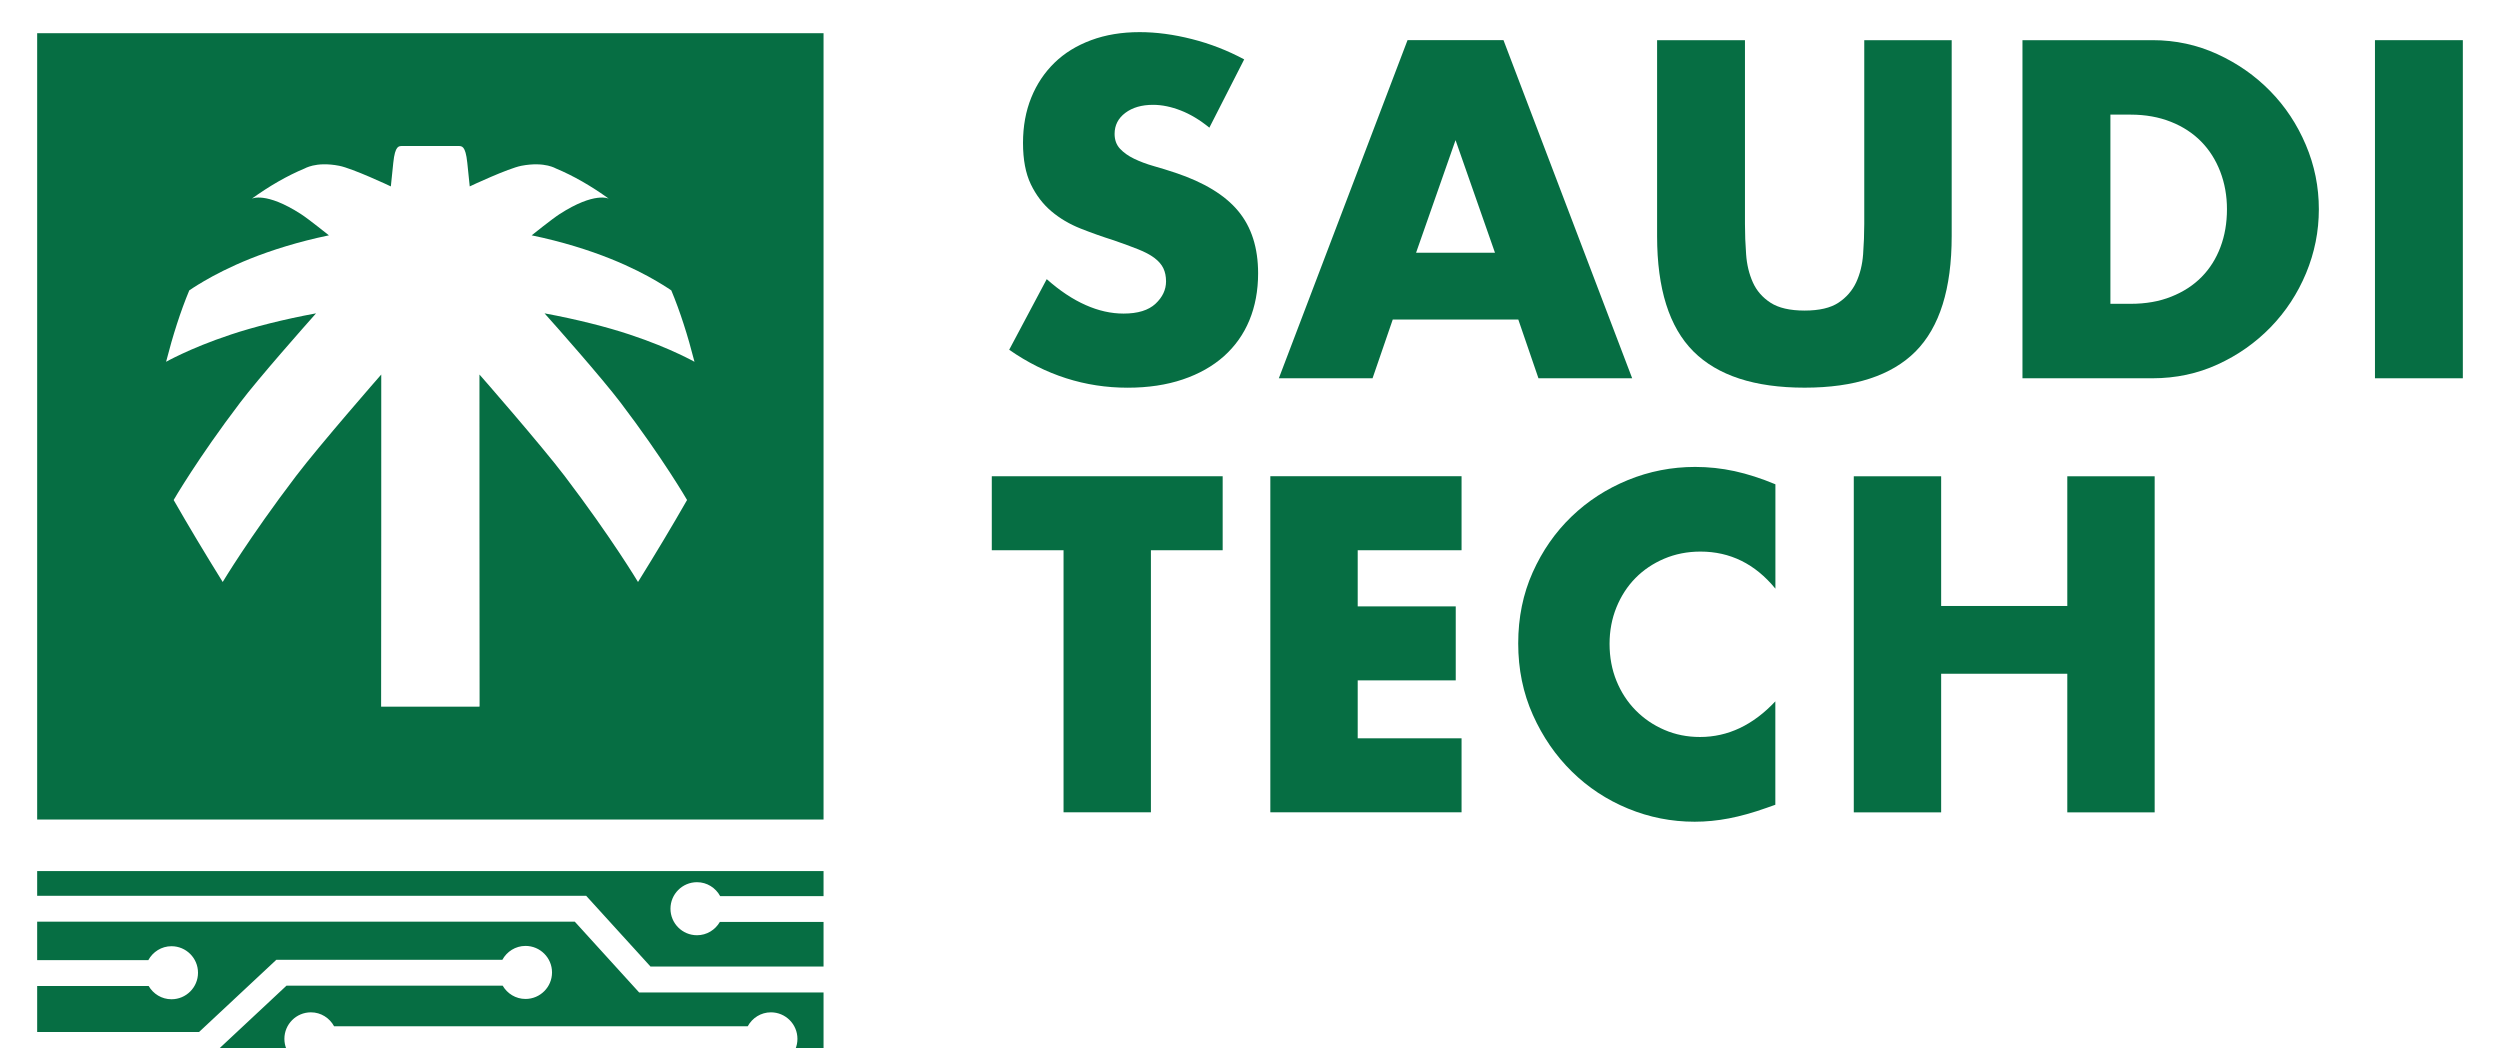
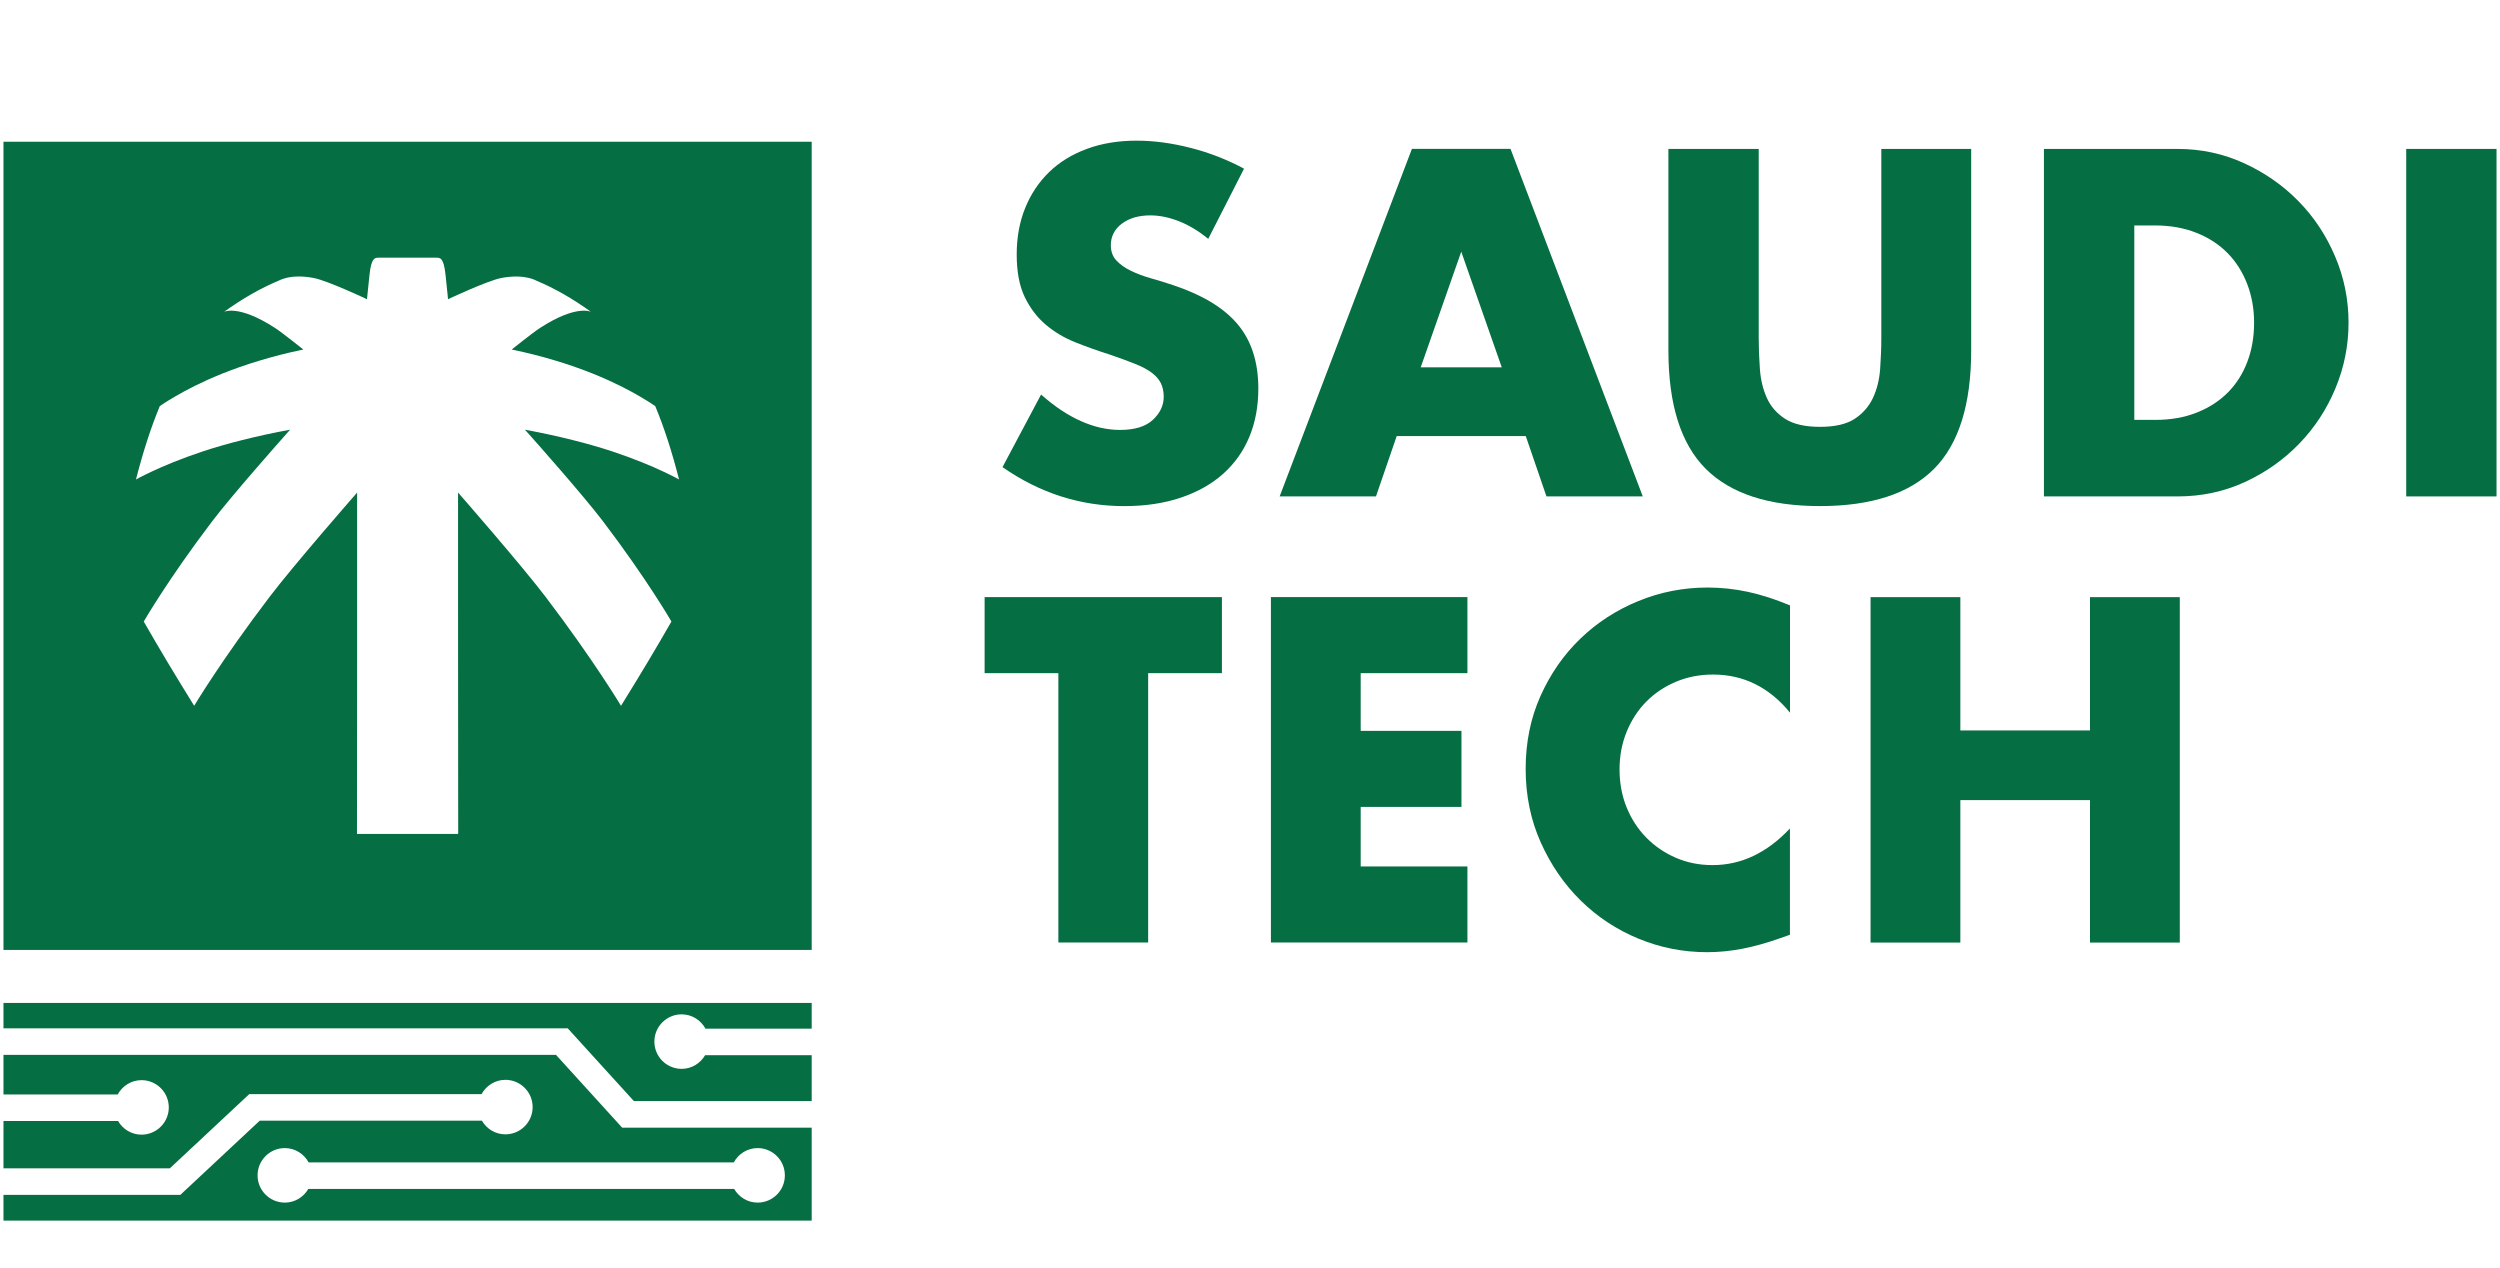
- <svg xmlns="http://www.w3.org/2000/svg" version="1.1" id="Layer_1" x="0px" y="0px" viewBox="130 335 740 310" style="enable-background:new 0 0 1000 1000;" xml:space="preserve">
+ <svg xmlns="http://www.w3.org/2000/svg" version="1.1" id="Layer_1" x="0px" y="0px" viewBox="140 304 720 365" style="enable-background:new 0 0 1000 1000;" xml:space="preserve">
  <style type="text/css">
	.st0{fill:#066E43;}
</style>
  <g>
    <g>
      <path class="st0" d="M487.97,372.79c-2.82-2.3-5.64-3.99-8.47-5.09c-2.82-1.1-5.55-1.67-8.2-1.67c-3.35,0-6.08,0.79-8.2,2.38    c-2.12,1.59-3.18,3.67-3.18,6.22c0,1.77,0.53,3.24,1.59,4.38c1.06,1.14,2.45,2.14,4.17,2.97c1.72,0.83,3.66,1.57,5.82,2.18    c2.17,0.61,4.31,1.28,6.42,1.98c8.46,2.83,14.67,6.6,18.59,11.33c3.92,4.71,5.89,10.86,5.89,18.44c0,5.11-0.87,9.76-2.58,13.89    c-1.72,4.16-4.24,7.68-7.54,10.65c-3.3,2.93-7.36,5.24-12.16,6.86c-4.81,1.63-10.26,2.45-16.34,2.45    c-12.61,0-24.29-3.73-35.06-11.23l11.11-20.9c3.88,3.44,7.72,5.99,11.51,7.66c3.78,1.69,7.53,2.53,11.24,2.53    c4.23,0,7.38-0.98,9.45-2.91c2.08-1.94,3.12-4.16,3.12-6.62c0-1.49-0.27-2.79-0.8-3.89c-0.53-1.1-1.41-2.12-2.65-3.06    c-1.23-0.92-2.84-1.77-4.83-2.56c-1.99-0.8-4.39-1.67-7.21-2.65c-3.35-1.06-6.63-2.22-9.85-3.5c-3.22-1.28-6.09-2.97-8.6-5.09    c-2.51-2.12-4.54-4.79-6.09-8c-1.54-3.22-2.31-7.29-2.31-12.24c0-4.93,0.82-9.41,2.45-13.42c1.63-4.01,3.92-7.43,6.88-10.31    c2.95-2.87,6.56-5.09,10.84-6.68c4.28-1.59,9.06-2.38,14.35-2.38c4.94,0,10.1,0.69,15.48,2.06c5.38,1.36,10.53,3.36,15.47,6.01    L487.97,372.79z" />
      <path class="st0" d="M579.42,429.59h-37.17l-5.97,17.37h-27.74l38.09-100.08h28.4l38.09,100.08h-27.74L579.42,429.59z     M572.51,409.8l-11.67-33.32l-11.68,33.32H572.51z" />
      <path class="st0" d="M646.51,346.89v54.43c0,2.9,0.11,5.91,0.34,8.95c0.21,3.04,0.88,5.83,1.99,8.3c1.1,2.47,2.85,4.48,5.23,6.03    c2.39,1.55,5.75,2.33,10.09,2.33c4.34,0,7.68-0.78,10.02-2.33c2.34-1.55,4.09-3.56,5.25-6.03c1.14-2.47,1.83-5.25,2.05-8.3    c0.22-3.04,0.34-6.05,0.34-8.95v-54.43h25.88v58.01c0,15.58-3.57,26.94-10.68,34.12c-7.12,7.15-18.08,10.73-32.86,10.73    c-14.78,0-25.74-3.58-32.91-10.73c-7.17-7.18-10.75-18.54-10.75-34.12v-58.01H646.51z" />
      <path class="st0" d="M728.66,346.89h38.49c6.82,0,13.2,1.39,19.18,4.13c5.97,2.74,11.19,6.38,15.65,10.94    c4.47,4.56,7.98,9.87,10.55,15.94c2.57,6.05,3.85,12.41,3.85,19.03c0,6.56-1.26,12.86-3.78,18.93    c-2.52,6.05-6.02,11.38-10.48,15.98c-4.47,4.6-9.69,8.28-15.67,11.02c-5.97,2.74-12.41,4.11-19.31,4.11h-38.49V346.89z     M754.67,424.93h5.98c4.5,0,8.53-0.7,12.07-2.13c3.54-1.41,6.53-3.35,8.96-5.82c2.43-2.47,4.29-5.42,5.57-8.83    c1.29-3.41,1.93-7.15,1.93-11.22c0-3.96-0.66-7.69-1.99-11.14c-1.33-3.45-3.21-6.42-5.64-8.89c-2.43-2.47-5.42-4.44-8.96-5.84    c-3.53-1.41-7.52-2.13-11.93-2.13h-5.98V424.93z" />
      <rect x="832.99" y="346.89" class="st0" width="26.01" height="100.08" />
      <g>
        <g>
          <path class="st0" d="M470.67,497.87v77.57h-25.86v-77.57h-21.24v-21.9h68.34v21.9H470.67z" />
          <path class="st0" d="M562.62,497.87h-30.74v16.62h29.02v21.9h-29.02v17.15h30.74v21.9h-56.6v-99.48h56.6V497.87z" />
          <path class="st0" d="M655.5,509.22c-5.98-7.3-13.37-10.95-22.16-10.95c-3.87,0-7.45,0.71-10.75,2.11      c-3.3,1.41-6.14,3.32-8.51,5.74c-2.38,2.42-4.24,5.3-5.61,8.64c-1.36,3.35-2.04,6.95-2.04,10.82c0,3.96,0.68,7.61,2.04,10.95      c1.36,3.34,3.25,6.25,5.67,8.71c2.42,2.46,5.26,4.4,8.51,5.8c3.25,1.41,6.77,2.11,10.55,2.11c8.27,0,15.7-3.52,22.3-10.55v30.61      l-2.64,0.93c-3.96,1.41-7.65,2.44-11.08,3.1c-3.43,0.66-6.81,0.99-10.16,0.99c-6.86,0-13.44-1.3-19.72-3.89      c-6.29-2.59-11.83-6.24-16.62-10.95c-4.8-4.71-8.64-10.29-11.54-16.76c-2.9-6.47-4.35-13.52-4.35-21.18s1.43-14.66,4.29-21.04      c2.86-6.38,6.68-11.87,11.48-16.49c4.79-4.62,10.36-8.22,16.69-10.82c6.33-2.59,12.98-3.89,19.92-3.89      c3.96,0,7.85,0.42,11.68,1.25c3.82,0.84,7.85,2.13,12.07,3.89V509.22z" />
          <path class="st0" d="M704.58,514.37h37.34v-38.39h25.86v99.48h-25.86v-41.03h-37.34v41.03h-25.86v-99.48h25.86V514.37z" />
        </g>
      </g>
    </g>
    <g>
      <path class="st0" d="M141,344.82v232.77h232.77V344.82H141z M313.69,454.17c12.65,16.65,19.68,28.83,19.68,28.83    c-4.32,7.56-9.17,15.66-14.52,24.27c0,0-7.79-13.04-21.69-31.34c-7.01-9.22-24.96-29.78-25.24-30.07    c0.01,0.4-0.01,89.79,0.04,98.22l-0.05-0.01c0,0.03,0,0.08,0,0.11h-29.1c0.06-8.43,0.03-97.92,0.04-98.32    c-0.27,0.3-18.23,20.85-25.24,30.07c-13.91,18.3-21.69,31.34-21.69,31.34c-5.35-8.62-10.2-16.71-14.52-24.27    c0,0,7.03-12.18,19.68-28.83c5.58-7.35,19.09-22.62,22.47-26.42c-9.58,1.76-18.51,4.05-25.16,6.26    c-6.42,2.13-11.33,4.23-14.54,5.73c-3.06,1.43-4.69,2.35-4.69,2.35c2.01-7.84,4.28-14.94,6.86-21.13c0,0,1.53-1.09,4.41-2.77    c3.01-1.76,7.59-4.18,13.58-6.59c6.34-2.54,14.28-5.06,23.35-6.94c-0.26-0.19-6-4.82-8.26-6.28c-10.45-6.75-14.57-4.57-14.57-4.57    c5.2-3.75,10.46-6.78,15.66-8.95c0,0,0.81-0.47,2.38-0.85c1.67-0.4,4.33-0.62,7.82,0.06c3.9,0.75,15.11,6,15.3,6.11    c0.01-0.17,0.54-5.2,0.72-6.99c0.54-5.22,1.69-4.9,2.6-4.98h16.71c0.92,0.08,2.06-0.24,2.6,4.98c0.18,1.78,0.71,6.82,0.72,6.99    c0.19-0.11,11.4-5.36,15.3-6.11c3.48-0.67,6.15-0.45,7.82-0.06c1.57,0.37,2.38,0.85,2.38,0.85c5.2,2.17,10.46,5.2,15.66,8.95    c0,0-4.11-2.18-14.57,4.57c-2.26,1.46-8,6.08-8.26,6.28c9.07,1.87,17.02,4.4,23.35,6.94c5.99,2.4,10.58,4.83,13.58,6.59    c2.88,1.69,4.41,2.77,4.41,2.77c2.58,6.19,4.86,13.29,6.86,21.13c0,0-1.64-0.92-4.69-2.35c-3.21-1.51-8.12-3.6-14.54-5.73    c-6.65-2.21-15.58-4.49-25.16-6.26C294.6,431.55,308.11,446.83,313.69,454.17z" />
      <g>
        <path class="st0" d="M303.51,600.16l19.04,20.94h51.22v-13.2h-30.7c-1.36,2.34-3.86,3.93-6.76,3.93c-4.33,0-7.85-3.51-7.85-7.85     c0-4.33,3.51-7.85,7.85-7.85c2.98,0,5.53,1.68,6.86,4.12h30.6v-7.41H141v7.32H303.51z" />
        <path class="st0" d="M319.17,628.75l-19.04-20.94H141v11.39h32.9c1.33-2.44,3.89-4.12,6.86-4.12c4.33,0,7.85,3.51,7.85,7.85     c0,4.33-3.51,7.85-7.85,7.85c-2.9,0-5.4-1.59-6.76-3.93H141v13.63h47.91l22.87-21.37h66.91c1.33-2.44,3.89-4.12,6.86-4.12     c4.33,0,7.85,3.51,7.85,7.85c0,4.33-3.51,7.85-7.85,7.85c-2.9,0-5.4-1.59-6.76-3.93H214.8l-22.87,21.37H141v7.41h232.77v-26.78     H319.17z M358.2,650.35c-2.9,0-5.4-1.59-6.76-3.93H228.79c-1.36,2.34-3.86,3.93-6.76,3.93c-4.33,0-7.85-3.51-7.85-7.85     c0-4.33,3.51-7.85,7.85-7.85c2.98,0,5.53,1.68,6.86,4.12h122.44c1.33-2.44,3.89-4.12,6.86-4.12c4.33,0,7.85,3.51,7.85,7.85     C366.05,646.84,362.53,650.35,358.2,650.35z" />
      </g>
    </g>
  </g>
</svg>
